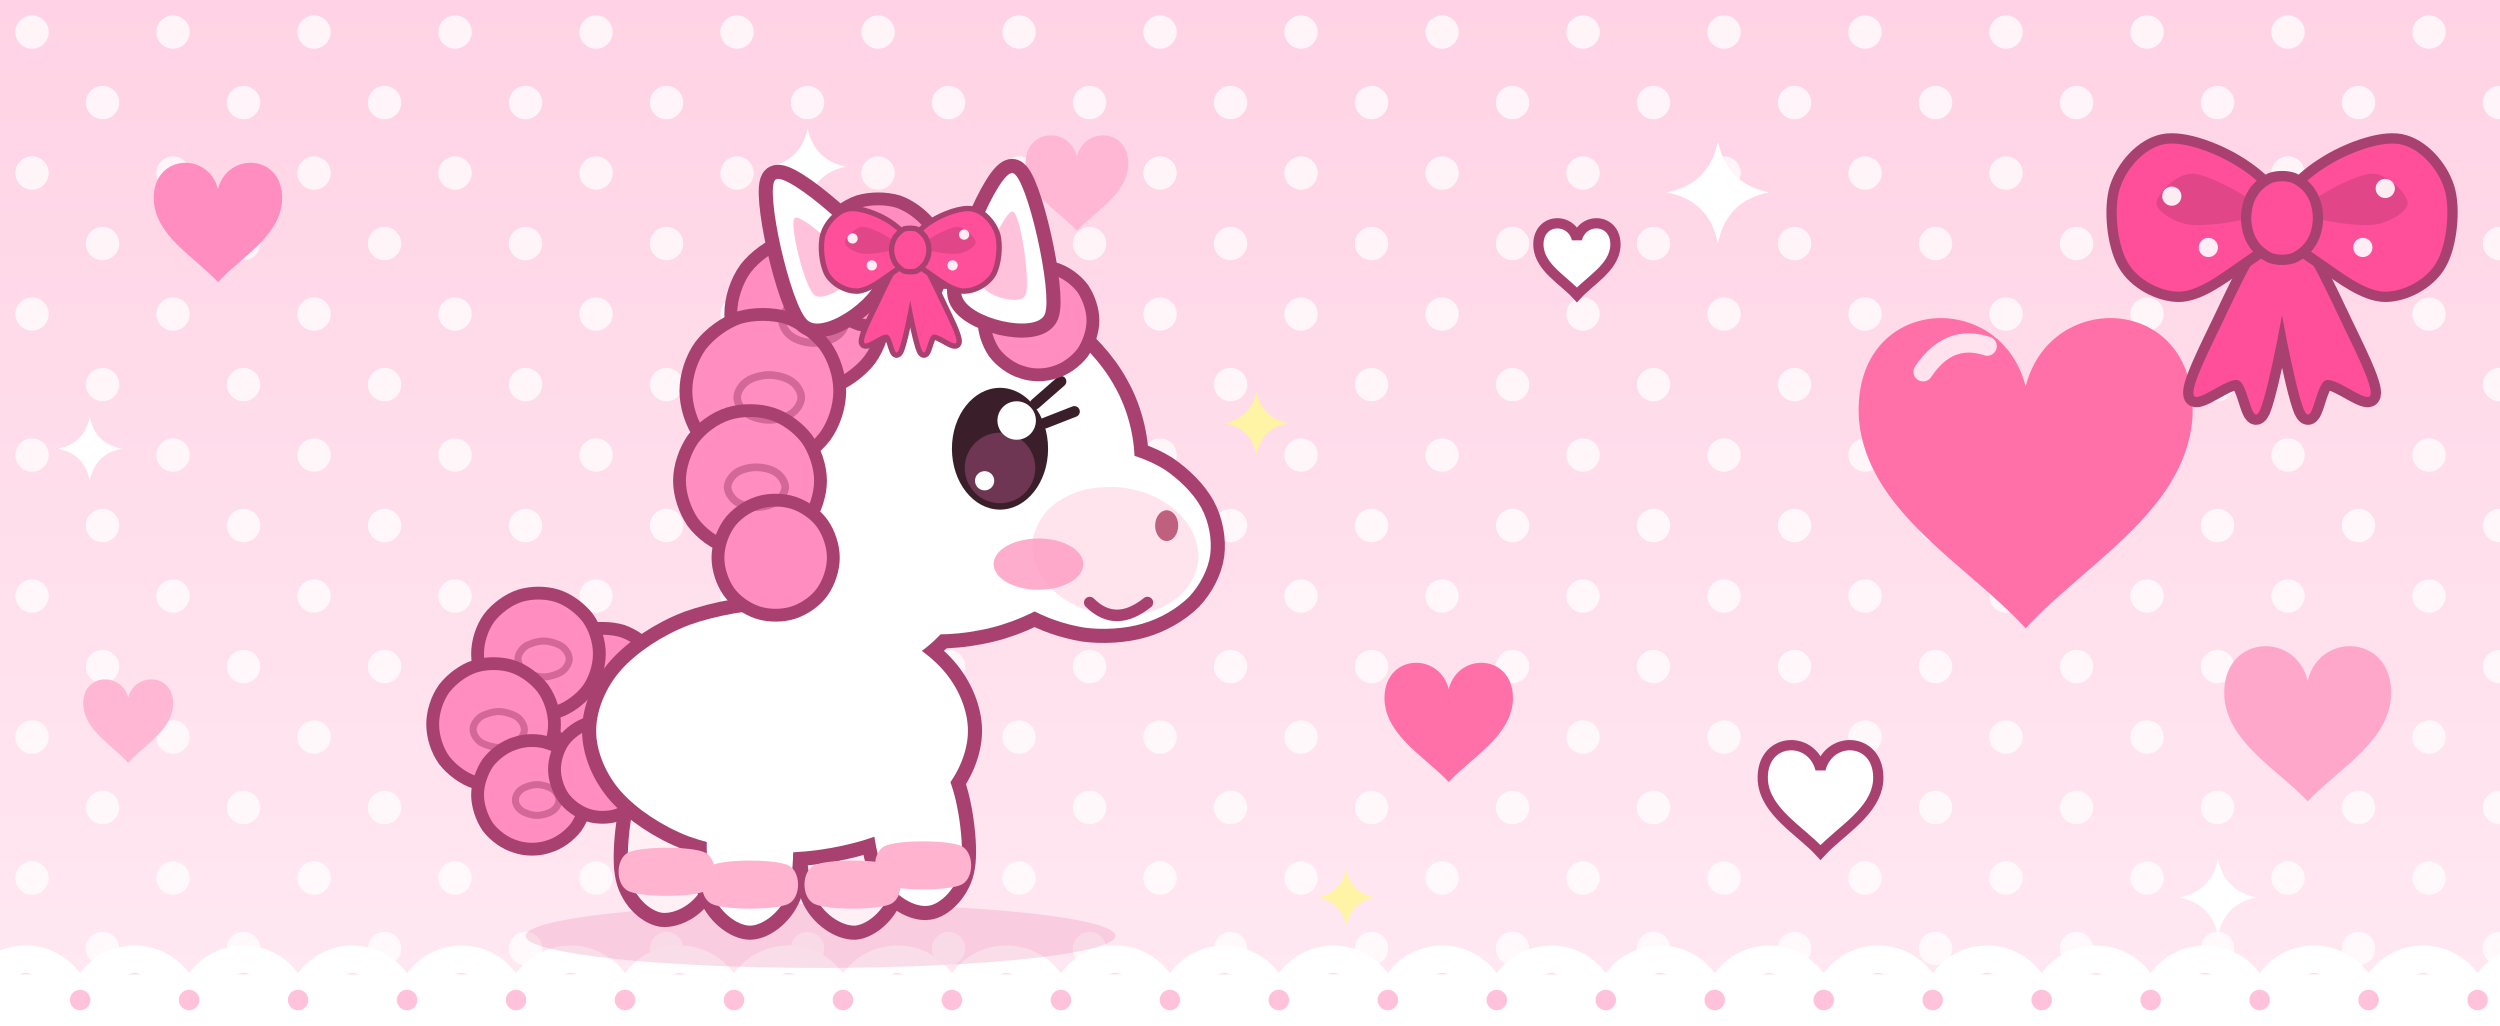
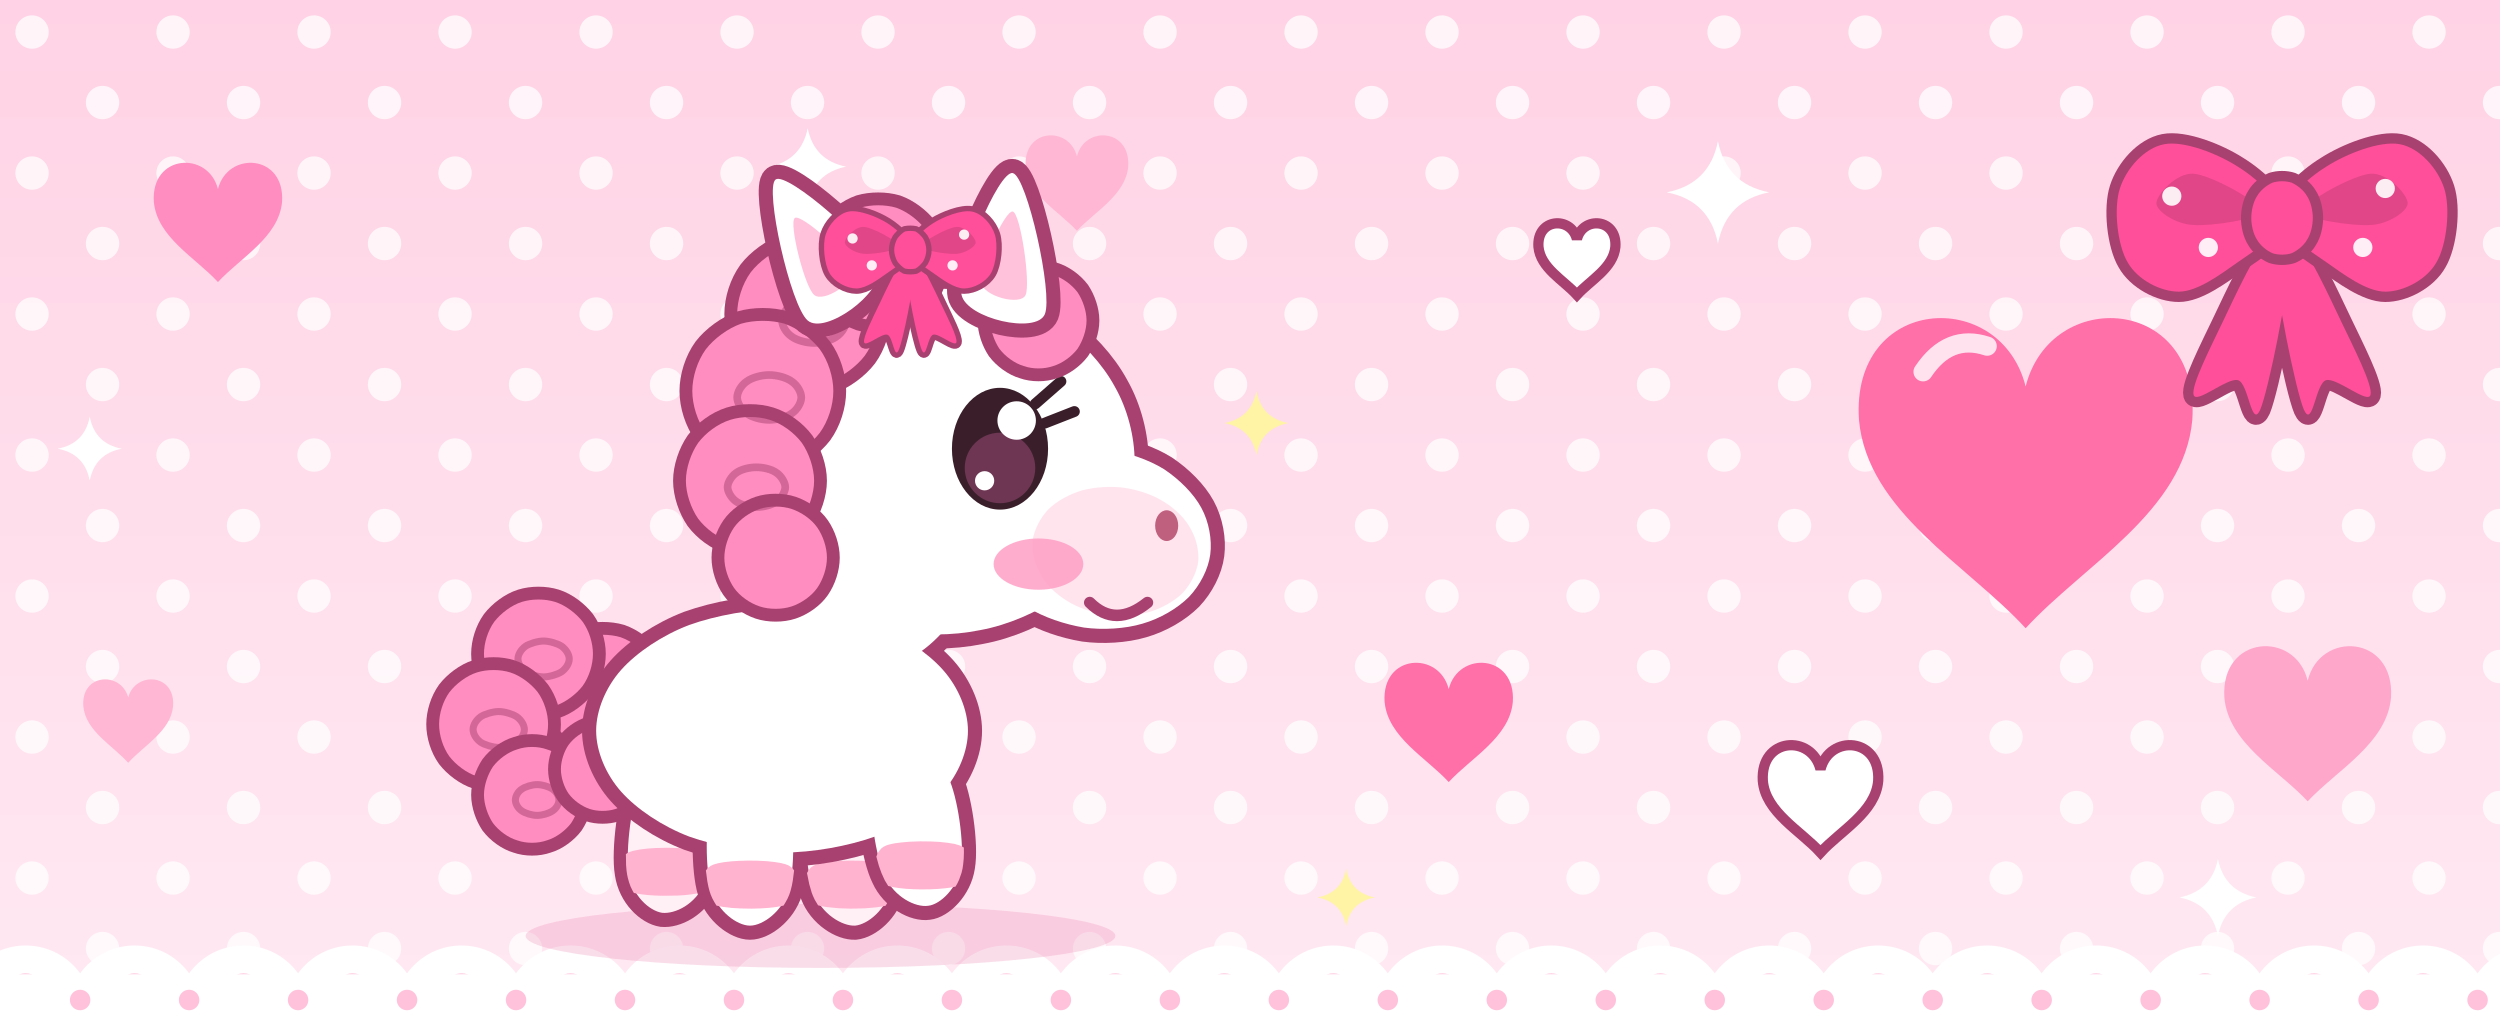
<svg xmlns="http://www.w3.org/2000/svg" viewBox="0 0 390 160" width="390" height="160">
  <defs>
    <pattern id="dots" width="22" height="22" patternUnits="userSpaceOnUse">
      <circle cx="5" cy="5" r="2.6" fill="#FFFFFF" opacity=".75" />
      <circle cx="16" cy="16" r="2.6" fill="#FFFFFF" opacity=".75" />
    </pattern>
    <linearGradient id="pk" x1="0" y1="0" x2="0" y2="1">
      <stop offset="0" stop-color="#FFD3E5" />
      <stop offset="1" stop-color="#FFE9F2" />
    </linearGradient>
  </defs>
  <rect width="390" height="160" fill="url(#pk)" />
  <rect width="390" height="160" fill="url(#dots)" />
  <circle cx="4" cy="158" r="10.5" fill="#FFFFFF" />
  <circle cx="21" cy="158" r="10.5" fill="#FFFFFF" />
  <circle cx="38" cy="158" r="10.5" fill="#FFFFFF" />
  <circle cx="55" cy="158" r="10.5" fill="#FFFFFF" />
  <circle cx="72" cy="158" r="10.5" fill="#FFFFFF" />
  <circle cx="89" cy="158" r="10.5" fill="#FFFFFF" />
  <circle cx="106" cy="158" r="10.5" fill="#FFFFFF" />
  <circle cx="123" cy="158" r="10.5" fill="#FFFFFF" />
  <circle cx="140" cy="158" r="10.5" fill="#FFFFFF" />
  <circle cx="157" cy="158" r="10.5" fill="#FFFFFF" />
  <circle cx="174" cy="158" r="10.5" fill="#FFFFFF" />
  <circle cx="191" cy="158" r="10.5" fill="#FFFFFF" />
  <circle cx="208" cy="158" r="10.5" fill="#FFFFFF" />
  <circle cx="225" cy="158" r="10.5" fill="#FFFFFF" />
  <circle cx="242" cy="158" r="10.5" fill="#FFFFFF" />
  <circle cx="259" cy="158" r="10.5" fill="#FFFFFF" />
  <circle cx="276" cy="158" r="10.5" fill="#FFFFFF" />
  <circle cx="293" cy="158" r="10.5" fill="#FFFFFF" />
  <circle cx="310" cy="158" r="10.5" fill="#FFFFFF" />
  <circle cx="327" cy="158" r="10.5" fill="#FFFFFF" />
  <circle cx="344" cy="158" r="10.5" fill="#FFFFFF" />
  <circle cx="361" cy="158" r="10.5" fill="#FFFFFF" />
  <circle cx="378" cy="158" r="10.5" fill="#FFFFFF" />
  <circle cx="395" cy="158" r="10.5" fill="#FFFFFF" />
  <circle cx="4" cy="154" r="2.2" fill="#FFD3E5" />
  <circle cx="21" cy="154" r="2.2" fill="#FFD3E5" />
  <circle cx="38" cy="154" r="2.2" fill="#FFD3E5" />
  <circle cx="55" cy="154" r="2.2" fill="#FFD3E5" />
  <circle cx="72" cy="154" r="2.2" fill="#FFD3E5" />
  <circle cx="89" cy="154" r="2.2" fill="#FFD3E5" />
  <circle cx="106" cy="154" r="2.2" fill="#FFD3E5" />
  <circle cx="123" cy="154" r="2.2" fill="#FFD3E5" />
  <circle cx="140" cy="154" r="2.2" fill="#FFD3E5" />
  <circle cx="157" cy="154" r="2.2" fill="#FFD3E5" />
  <circle cx="174" cy="154" r="2.2" fill="#FFD3E5" />
  <circle cx="191" cy="154" r="2.2" fill="#FFD3E5" />
  <circle cx="208" cy="154" r="2.2" fill="#FFD3E5" />
  <circle cx="225" cy="154" r="2.2" fill="#FFD3E5" />
  <circle cx="242" cy="154" r="2.2" fill="#FFD3E5" />
  <circle cx="259" cy="154" r="2.2" fill="#FFD3E5" />
  <circle cx="276" cy="154" r="2.2" fill="#FFD3E5" />
  <circle cx="293" cy="154" r="2.2" fill="#FFD3E5" />
  <circle cx="310" cy="154" r="2.2" fill="#FFD3E5" />
  <circle cx="327" cy="154" r="2.2" fill="#FFD3E5" />
  <circle cx="344" cy="154" r="2.2" fill="#FFD3E5" />
  <circle cx="361" cy="154" r="2.2" fill="#FFD3E5" />
  <circle cx="378" cy="154" r="2.2" fill="#FFD3E5" />
  <circle cx="395" cy="154" r="2.2" fill="#FFD3E5" />
  <rect x="0" y="152" width="390" height="8" fill="#FFFFFF" />
  <circle cx="12.5" cy="156" r="1.6" fill="#FFC2DA" />
  <circle cx="29.5" cy="156" r="1.6" fill="#FFC2DA" />
  <circle cx="46.5" cy="156" r="1.6" fill="#FFC2DA" />
  <circle cx="63.5" cy="156" r="1.6" fill="#FFC2DA" />
  <circle cx="80.5" cy="156" r="1.6" fill="#FFC2DA" />
  <circle cx="97.5" cy="156" r="1.6" fill="#FFC2DA" />
  <circle cx="114.5" cy="156" r="1.6" fill="#FFC2DA" />
  <circle cx="131.5" cy="156" r="1.6" fill="#FFC2DA" />
  <circle cx="148.5" cy="156" r="1.6" fill="#FFC2DA" />
  <circle cx="165.5" cy="156" r="1.6" fill="#FFC2DA" />
  <circle cx="182.5" cy="156" r="1.6" fill="#FFC2DA" />
  <circle cx="199.5" cy="156" r="1.6" fill="#FFC2DA" />
  <circle cx="216.5" cy="156" r="1.6" fill="#FFC2DA" />
  <circle cx="233.5" cy="156" r="1.6" fill="#FFC2DA" />
  <circle cx="250.5" cy="156" r="1.6" fill="#FFC2DA" />
  <circle cx="267.5" cy="156" r="1.6" fill="#FFC2DA" />
  <circle cx="284.5" cy="156" r="1.6" fill="#FFC2DA" />
  <circle cx="301.5" cy="156" r="1.6" fill="#FFC2DA" />
  <circle cx="318.5" cy="156" r="1.6" fill="#FFC2DA" />
  <circle cx="335.5" cy="156" r="1.6" fill="#FFC2DA" />
  <circle cx="352.5" cy="156" r="1.6" fill="#FFC2DA" />
  <circle cx="369.5" cy="156" r="1.6" fill="#FFC2DA" />
  <circle cx="386.5" cy="156" r="1.6" fill="#FFC2DA" />
  <path d="M316 60.3 C312.1 44.7 288.7 46 290 65.5 C291.3 79.8 306.9 88.1 316 98 C325.1 88.1 340.7 79.8 342 65.5 C343.3 46 319.9 44.7 316 60.3 Z" fill="#FF6FA8" />
  <path d="M360 106.2 C358.1 98.3 346.4 99 347 108.8 C347.6 115.9 355.4 120.1 360 125 C364.6 120.1 372.4 115.9 373 108.8 C373.6 99 361.9 98.3 360 106.2 Z" fill="#FFA6CB" />
  <path d="M284 120 C282.6 114.5 274.6 115 275 121.8 C275.4 126.7 280.9 129.6 284 133 C287.1 129.6 292.6 126.7 293 121.8 C293.4 115 285.4 114.5 284 120 Z" fill="#FFFFFF" stroke="#A8416F" stroke-width="1.6" />
  <path d="M34 29.5 C32.5 23.5 23.5 24 24 31.5 C24.5 37 30.5 40.2 34 44 C37.5 40.2 43.5 37 44 31.5 C44.5 24 35.5 23.5 34 29.5 Z" fill="#FF8DC0" />
  <path d="M168 24.4 C166.8 19.6 159.6 20 160 26 C160.4 30.4 165.2 33 168 36 C170.8 33 175.6 30.4 176 26 C176.4 20 169.2 19.6 168 24.4 Z" fill="#FFB7D3" />
  <path d="M226 107.5 C224.5 101.5 215.5 102 216 109.5 C216.5 115 222.5 118.2 226 122 C229.5 118.2 235.5 115 236 109.5 C236.5 102 227.5 101.5 226 107.5 Z" fill="#FF6FA8" />
  <path d="M246 37.3 C245.1 33.7 239.7 34 240 38.5 C240.3 41.8 243.9 43.7 246 46 C248.1 43.7 251.7 41.8 252 38.5 C252.3 34 246.9 33.7 246 37.3 Z" fill="#FFFFFF" stroke="#A8416F" stroke-width="1.6" />
  <path d="M20 108.8 C18.9 104.7 12.6 105 13 110.2 C13.4 114.1 17.6 116.3 20 119 C22.4 116.3 26.6 114.1 27 110.2 C27.4 105 21.1 104.7 20 108.8 Z" fill="#FFB7D3" />
  <path d="M316 60.3 C312.1 44.7 288.7 46 290 65.5 C291.3 79.8 306.9 88.1 316 98 C325.1 88.1 340.7 79.8 342 65.5 C343.3 46 319.9 44.7 316 60.3 Z" fill="none" stroke="#FFFFFF" stroke-width="2" opacity=".0" />
  <path d="M300 58 q4 -6 10 -4" fill="none" stroke="#FFFFFF" stroke-width="3" stroke-linecap="round" opacity=".8" />
  <path d="M353.7 37.5 C352 39 348.7 46.1 346.8 50.1 C344.9 54.1 341.8 60.1 342.2 61.6 C342.6 63.1 347.4 58.9 349.1 59.3 C350.8 59.7 351.2 67 352.6 63.9 C353.9 60.8 357 45.3 357.1 40.9 C357.3 36.5 355.4 35.9 353.7 37.5 Z" fill="#A8416F" stroke="#A8416F" stroke-width="3.22" stroke-linejoin="round" />
  <path d="M358.3 37.5 C360 39 363.3 46.1 365.2 50.1 C367.1 54.1 370.2 60.1 369.8 61.6 C369.4 63.1 364.6 58.9 362.9 59.3 C361.2 59.7 360.8 67 359.4 63.9 C358.1 60.8 355 45.3 354.9 40.9 C354.7 36.5 356.6 35.9 358.3 37.5 Z" fill="#A8416F" stroke="#A8416F" stroke-width="3.22" stroke-linejoin="round" />
  <path d="M353.7 37.5 C352 39 348.7 46.1 346.8 50.1 C344.9 54.1 341.8 60.1 342.2 61.6 C342.6 63.1 347.4 58.9 349.1 59.3 C350.8 59.7 351.2 67 352.6 63.9 C353.9 60.8 357 45.3 357.1 40.9 C357.3 36.5 355.4 35.9 353.7 37.5 Z" fill="#FF4F9A" />
  <path d="M358.3 37.5 C360 39 363.3 46.1 365.2 50.1 C367.1 54.1 370.2 60.1 369.8 61.6 C369.4 63.1 364.6 58.9 362.9 59.3 C361.2 59.7 360.8 67 359.4 63.9 C358.1 60.8 355 45.3 354.9 40.9 C354.7 36.5 356.6 35.9 358.3 37.5 Z" fill="#FF4F9A" />
  <path d="M356 34 C356 31.5 352.2 27.9 349.1 26 C346 24 340.7 21.9 337.6 22.5 C334.5 23.1 331.7 26.3 330.7 29.4 C329.7 32.5 330.3 38.2 331.9 40.9 C333.4 43.6 337 45.5 339.9 45.5 C342.8 45.5 346.4 42.8 349.1 40.9 C351.8 39 356 36.5 356 34 Z" fill="#A8416F" stroke="#A8416F" stroke-width="3.22" stroke-linejoin="round" />
  <path d="M356 34 C356 31.5 359.8 27.9 362.9 26 C366 24 371.3 21.9 374.4 22.5 C377.5 23.1 380.3 26.3 381.3 29.4 C382.3 32.5 381.7 38.2 380.1 40.9 C378.6 43.6 375 45.5 372.1 45.5 C369.2 45.5 365.6 42.8 362.9 40.9 C360.2 39 356 36.5 356 34 Z" fill="#A8416F" stroke="#A8416F" stroke-width="3.22" stroke-linejoin="round" />
  <path d="M356 34 C356 31.5 352.2 27.9 349.1 26 C346 24 340.7 21.9 337.6 22.5 C334.5 23.1 331.7 26.3 330.7 29.4 C329.7 32.5 330.3 38.2 331.9 40.9 C333.4 43.6 337 45.5 339.9 45.5 C342.8 45.5 346.4 42.8 349.1 40.9 C351.8 39 356 36.5 356 34 Z" fill="#FF4F9A" />
  <path d="M356 34 C356 31.5 359.8 27.9 362.9 26 C366 24 371.3 21.9 374.4 22.5 C377.5 23.1 380.3 26.3 381.3 29.4 C382.3 32.5 381.7 38.2 380.1 40.9 C378.6 43.6 375 45.5 372.1 45.5 C369.2 45.5 365.6 42.8 362.9 40.9 C360.2 39 356 36.5 356 34 Z" fill="#FF4F9A" />
  <path d="M352.6 32.9 C352.6 31.5 344.9 27.3 342.2 27.1 C339.5 26.9 336.4 30.4 336.4 31.7 C336.4 33 339.5 35 342.2 35.1 C344.9 35.3 352.6 34.2 352.6 32.9 Z" fill="#000" opacity=".12" />
  <path d="M359.4 32.9 C359.4 31.5 367.1 27.3 369.8 27.1 C372.5 26.9 375.6 30.4 375.6 31.7 C375.6 33 372.5 35 369.8 35.1 C367.1 35.3 359.4 34.2 359.4 32.9 Z" fill="#000" opacity=".12" />
  <circle cx="338.8" cy="30.6" r="1.5" fill="#fff" opacity=".9" />
  <circle cx="344.5" cy="38.6" r="1.5" fill="#fff" opacity=".9" />
  <circle cx="372.1" cy="29.4" r="1.5" fill="#fff" opacity=".9" />
  <circle cx="368.6" cy="38.6" r="1.5" fill="#fff" opacity=".9" />
  <path d="M360.8 34 C360.8 35.1 360.5 36.5 359.9 37.4 C359.4 38.3 358.4 39.1 357.5 39.5 C356.6 39.8 355.4 39.8 354.5 39.5 C353.6 39.1 352.6 38.3 352.1 37.4 C351.5 36.5 351.2 35.1 351.2 34 C351.2 32.9 351.5 31.5 352.1 30.6 C352.6 29.7 353.6 28.9 354.5 28.5 C355.4 28.2 356.6 28.2 357.5 28.5 C358.4 28.9 359.4 29.7 359.9 30.6 C360.5 31.5 360.8 32.9 360.8 34 Z" fill="#A8416F" stroke="#A8416F" stroke-width="3.22" stroke-linejoin="round" />
  <path d="M360.8 34 C360.8 35.1 360.5 36.5 359.9 37.4 C359.4 38.3 358.4 39.1 357.5 39.5 C356.6 39.8 355.4 39.8 354.5 39.5 C353.6 39.1 352.6 38.3 352.1 37.4 C351.5 36.5 351.2 35.1 351.2 34 C351.2 32.9 351.5 31.5 352.1 30.6 C352.6 29.7 353.6 28.9 354.5 28.5 C355.4 28.2 356.6 28.2 357.5 28.5 C358.4 28.9 359.4 29.7 359.9 30.6 C360.5 31.5 360.8 32.9 360.8 34 Z" fill="#FF4F9A" />
  <path d="M268 22 Q269.3 28.7 276 30 Q269.3 31.3 268 38 Q266.7 31.3 260 30 Q266.7 28.7 268 22 Z" fill="#FFFFFF" />
  <path d="M196 61 Q196.8 65.2 201 66 Q196.8 66.8 196 71 Q195.2 66.8 191 66 Q195.2 65.2 196 61 Z" fill="#FFF3A6" />
  <path d="M126 20 Q127 25 132 26 Q127 27 126 32 Q125 27 120 26 Q125 25 126 20 Z" fill="#FFFFFF" />
  <path d="M346 134 Q347 139 352 140 Q347 141 346 146 Q345 141 340 140 Q345 139 346 134 Z" fill="#FFFFFF" />
  <path d="M210 135.5 Q210.7 139.3 214.5 140 Q210.7 140.7 210 144.5 Q209.3 140.7 205.5 140 Q209.3 139.3 210 135.5 Z" fill="#FFF3A6" />
  <path d="M14 65 Q14.8 69.2 19 70 Q14.8 70.8 14 75 Q13.2 70.8 9 70 Q13.2 69.2 14 65 Z" fill="#FFFFFF" />
  <ellipse cx="128" cy="146" rx="46" ry="5" fill="#E77BAA" opacity=".25" />
  <g transform="translate(66 24) scale(1.0)">
    <path d="M37 84 C37 85.8 36.3 87.9 35.3 89.3 C34.2 90.7 32.5 92 30.8 92.6 C29.1 93.1 26.9 93.1 25.2 92.6 C23.5 92 21.8 90.7 20.7 89.3 C19.7 87.9 19 85.8 19 84 C19 82.2 19.7 80.1 20.7 78.7 C21.8 77.3 23.5 76 25.2 75.4 C26.9 74.9 29.1 74.9 30.8 75.4 C32.5 76 34.2 77.3 35.3 78.7 C36.3 80.1 37 82.2 37 84 Z" fill="#A8416F" stroke="#A8416F" stroke-width="4.0" stroke-linejoin="round" />
    <path d="M37 84 C37 85.8 36.3 87.9 35.3 89.3 C34.2 90.7 32.5 92 30.8 92.6 C29.1 93.1 26.9 93.1 25.2 92.6 C23.5 92 21.8 90.7 20.7 89.3 C19.7 87.9 19 85.8 19 84 C19 82.2 19.7 80.1 20.7 78.7 C21.8 77.3 23.5 76 25.2 75.4 C26.9 74.9 29.1 74.9 30.8 75.4 C32.5 76 34.2 77.3 35.3 78.7 C36.3 80.1 37 82.2 37 84 Z" fill="#FF8DC0" />
    <path d="M26.5 78 C26.5 79.7 25.9 81.6 24.9 83 C23.9 84.3 22.2 85.6 20.6 86.1 C19 86.6 17 86.6 15.4 86.1 C13.8 85.6 12.1 84.3 11.1 83 C10.1 81.6 9.5 79.7 9.5 78 C9.5 76.3 10.1 74.4 11.1 73 C12.1 71.7 13.8 70.4 15.4 69.9 C17 69.4 19 69.4 20.6 69.9 C22.2 70.4 23.9 71.7 24.9 73 C25.9 74.4 26.5 76.3 26.5 78 Z" fill="#A8416F" stroke="#A8416F" stroke-width="4.0" stroke-linejoin="round" />
    <path d="M26.5 78 C26.5 79.7 25.9 81.6 24.9 83 C23.9 84.3 22.2 85.6 20.6 86.1 C19 86.6 17 86.6 15.4 86.1 C13.8 85.6 12.1 84.3 11.1 83 C10.1 81.6 9.5 79.7 9.5 78 C9.5 76.3 10.1 74.4 11.1 73 C12.1 71.7 13.8 70.4 15.4 69.9 C17 69.4 19 69.4 20.6 69.9 C22.2 70.4 23.9 71.7 24.9 73 C25.9 74.4 26.5 76.3 26.5 78 Z" fill="#FF8DC0" />
    <path d="M19.5 89 C19.5 90.7 18.9 92.6 17.9 94 C16.9 95.3 15.2 96.6 13.6 97.1 C12 97.6 10 97.6 8.4 97.1 C6.8 96.6 5.1 95.3 4.1 94 C3.1 92.6 2.5 90.7 2.5 89 C2.5 87.3 3.1 85.4 4.1 84 C5.1 82.7 6.8 81.4 8.4 80.9 C10 80.4 12 80.4 13.6 80.9 C15.2 81.4 16.9 82.7 17.9 84 C18.9 85.4 19.5 87.3 19.5 89 Z" fill="#A8416F" stroke="#A8416F" stroke-width="4.0" stroke-linejoin="round" />
    <path d="M19.5 89 C19.5 90.7 18.9 92.6 17.9 94 C16.9 95.3 15.2 96.6 13.6 97.1 C12 97.6 10 97.6 8.4 97.1 C6.8 96.6 5.1 95.3 4.1 94 C3.1 92.6 2.5 90.7 2.5 89 C2.5 87.3 3.1 85.4 4.1 84 C5.1 82.7 6.8 81.4 8.4 80.9 C10 80.4 12 80.4 13.6 80.9 C15.2 81.4 16.9 82.7 17.9 84 C18.9 85.4 19.5 87.3 19.5 89 Z" fill="#FF8DC0" />
    <path d="M24.5 100 C24.5 101.5 23.9 103.2 23.1 104.4 C22.2 105.6 20.7 106.7 19.3 107.1 C17.9 107.6 16.1 107.6 14.7 107.1 C13.3 106.7 11.8 105.6 10.9 104.4 C10.1 103.2 9.5 101.5 9.5 100 C9.5 98.5 10.1 96.8 10.9 95.6 C11.8 94.4 13.3 93.3 14.7 92.9 C16.1 92.4 17.9 92.4 19.3 92.9 C20.7 93.3 22.2 94.4 23.1 95.6 C23.9 96.8 24.5 98.5 24.5 100 Z" fill="#A8416F" stroke="#A8416F" stroke-width="4.0" stroke-linejoin="round" />
    <path d="M24.5 100 C24.5 101.5 23.9 103.2 23.1 104.4 C22.2 105.6 20.7 106.7 19.3 107.1 C17.9 107.6 16.1 107.6 14.7 107.1 C13.3 106.7 11.8 105.6 10.9 104.4 C10.1 103.2 9.5 101.5 9.5 100 C9.5 98.5 10.1 96.8 10.9 95.6 C11.8 94.4 13.3 93.3 14.7 92.9 C16.1 92.4 17.9 92.4 19.3 92.9 C20.7 93.3 22.2 94.4 23.1 95.6 C23.9 96.8 24.5 98.5 24.5 100 Z" fill="#FF8DC0" />
    <path d="M34.5 96 C34.5 97.3 34 98.8 33.3 99.8 C32.5 100.9 31.2 101.8 30 102.2 C28.8 102.6 27.2 102.6 26 102.2 C24.8 101.8 23.5 100.9 22.7 99.8 C22 98.8 21.5 97.3 21.5 96 C21.5 94.7 22 93.2 22.7 92.2 C23.5 91.1 24.8 90.2 26 89.8 C27.2 89.4 28.8 89.4 30 89.8 C31.2 90.2 32.5 91.1 33.3 92.2 C34 93.2 34.5 94.7 34.5 96 Z" fill="#A8416F" stroke="#A8416F" stroke-width="4.0" stroke-linejoin="round" />
    <path d="M34.5 96 C34.5 97.3 34 98.8 33.3 99.8 C32.5 100.9 31.2 101.8 30 102.2 C28.8 102.6 27.2 102.6 26 102.2 C24.8 101.8 23.5 100.9 22.7 99.8 C22 98.8 21.5 97.3 21.5 96 C21.5 94.7 22 93.2 22.7 92.2 C23.5 91.1 24.8 90.2 26 89.8 C27.2 89.4 28.8 89.4 30 89.8 C31.2 90.2 32.5 91.1 33.3 92.2 C34 93.2 34.5 94.7 34.5 96 Z" fill="#FF8DC0" />
    <path d="M22.8 78.8 C22.8 79.5 22.3 80.3 21.6 80.8 C21 81.2 19.7 81.6 18.8 81.6 C17.9 81.6 16.6 81.2 16 80.8 C15.3 80.3 14.8 79.5 14.8 78.8 C14.8 78.1 15.3 77.3 16 76.8 C16.6 76.4 17.9 76 18.8 76 C19.7 76 21 76.4 21.6 76.8 C22.3 77.3 22.8 78.1 22.8 78.8 Z" fill="none" stroke="#A8416F" stroke-width="1.1" opacity=".5" />
    <path d="M15.8 89.8 C15.8 90.5 15.3 91.3 14.6 91.8 C14 92.2 12.7 92.6 11.8 92.6 C10.9 92.6 9.6 92.2 9 91.8 C8.3 91.3 7.8 90.5 7.8 89.8 C7.8 89.1 8.3 88.3 9 87.8 C9.6 87.4 10.9 87 11.8 87 C12.7 87 14 87.4 14.6 87.8 C15.3 88.3 15.8 89.1 15.8 89.8 Z" fill="none" stroke="#A8416F" stroke-width="1.1" opacity=".5" />
    <path d="M21.2 100.8 C21.2 101.4 20.8 102.1 20.2 102.5 C19.6 102.9 18.6 103.2 17.8 103.2 C17 103.2 16 102.9 15.4 102.5 C14.8 102.1 14.4 101.4 14.4 100.8 C14.4 100.2 14.8 99.5 15.4 99.1 C16 98.7 17 98.4 17.8 98.4 C18.6 98.4 19.6 98.7 20.2 99.1 C20.8 99.5 21.2 100.2 21.2 100.8 Z" fill="none" stroke="#A8416F" stroke-width="1.1" opacity=".5" />
    <path d="M34.1 97.2 C32.6 100.5 31.5 108.7 32.1 112.2 C32.6 115.7 35.3 118.1 37.3 118.4 C39.3 118.6 42.5 117.1 43.9 113.8 C45.4 110.5 46.5 102.3 45.9 98.8 C45.4 95.3 42.7 92.9 40.7 92.6 C38.7 92.4 35.5 93.9 34.1 97.2 Z" fill="#A8416F" stroke="#A8416F" stroke-width="4.4" stroke-linejoin="round" />
    <path d="M60 101.4 C59.2 104.7 59.8 112.3 61 115.4 C62.2 118.6 65.4 120.5 67.4 120.4 C69.4 120.2 72.2 117.9 73 114.6 C73.8 111.3 73.2 103.7 72 100.6 C70.8 97.4 67.6 95.5 65.6 95.6 C63.6 95.8 60.8 98.1 60 101.4 Z" fill="#A8416F" stroke="#A8416F" stroke-width="4.4" stroke-linejoin="round" />
    <path d="M34.1 97.2 C32.6 100.5 31.5 108.7 32.1 112.2 C32.6 115.7 35.3 118.1 37.3 118.4 C39.3 118.6 42.5 117.1 43.9 113.8 C45.4 110.5 46.5 102.3 45.9 98.8 C45.4 95.3 42.7 92.9 40.7 92.6 C38.7 92.4 35.5 93.9 34.1 97.2 Z" fill="#FFF0F6" />
    <path d="M60 101.4 C59.2 104.7 59.8 112.3 61 115.4 C62.2 118.6 65.4 120.5 67.4 120.4 C69.4 120.2 72.2 117.9 73 114.6 C73.8 111.3 73.2 103.7 72 100.6 C70.8 97.4 67.6 95.5 65.6 95.6 C63.6 95.8 60.8 98.1 60 101.4 Z" fill="#FFF0F6" />
+     <path d="M45.22 110.45 L45.01 110 L44.73 109.59 L44.4 109.26 L44 109 L43.54 108.82 L42.79 108.63 L42.06 108.5 L41.03 108.38 L39.68 108.29 L38 108.25 L36.32 108.29 L34.97 108.38 L33.75 108.53 L32.74 108.74 L32.1 108.95 L31.64 109.23 L31.67 110.99 L31.74 111.81 L31.84 112.48 L31.94 112.95 L32.13 113.63 L32.36 114.28 L32.65 114.88 L32.88 115.3 L33.75 115.47 L34.97 115.62 L36.09 115.7 L37.28 115.74 L39.68 115.71 L40.82 115.64 L41.87 115.52 L42.79 115.37 L43.5 115.19 L43.97 114.36 L44.47 113.2 L44.96 111.65 L45.25 110.52 Z" fill="#FFB3CF" />
+     <path d="M73.63 111.47 L73.4 111.26 L73.14 111.08 L72.67 110.86 L71.95 110.66 L70.87 110.48 L69.59 110.34 L68.2 110.27 L66.52 110.25 L65.09 110.3 L63.97 110.38 L62.94 110.5 L62.05 110.66 L61.33 110.86 L60.86 111.08 L60.48 111.36 L60.17 111.72 L59.89 112.19 L60.24 113.92 L60.62 115.23 L60.81 115.73 L61.1 116.36 L61.62 117.23 L62.21 117.37 L62.94 117.5 L64.86 117.69 L66.76 117.75 L68.91 117.7 L70.66 117.55 L71.44 117.44 L72.16 117.29 L72.57 116.59 L72.86 115.98 L73.1 115.34 L73.29 114.67 L73.42 114.05 L73.54 113.19 L73.63 112.03 Z" fill="#FFB3CF" />
    <path d="M85 90 C85 93.2 83.5 96.8 81.1 99.5 C78.7 102.2 74.7 104.9 70.5 106.5 C66.3 108 60.8 109 56 109 C51.2 109 45.7 108 41.5 106.5 C37.3 104.9 33.3 102.2 30.9 99.5 C28.5 96.8 27 93.2 27 90 C27 86.8 28.5 83.2 30.9 80.5 C33.3 77.8 37.3 75.1 41.5 73.5 C45.7 72 51.2 71 56 71 C60.8 71 66.3 72 70.5 73.5 C74.7 75.1 78.7 77.8 81.1 80.5 C83.5 83.2 85 86.8 85 90 Z" fill="#A8416F" stroke="#A8416F" stroke-width="4.4" stroke-linejoin="round" />
    <path d="M76 78.7 C80.1 76.4 84.1 71.9 84.8 67.2 C85.6 62.5 84.1 52.7 80.5 50.3 C76.9 47.9 67.3 50.3 63.2 52.8 C59.1 55.3 56.5 60.6 56 65.3 C55.5 70 56.7 78.8 60 81 C63.3 83.2 71.9 81 76 78.7 Z" fill="#A8416F" stroke="#A8416F" stroke-width="4.4" stroke-linejoin="round" />
    <path d="M111 48 C111 51.9 109.9 56.2 107.9 59.7 C106 63.2 102.8 66.7 99.3 69.1 C95.8 71.5 91.3 73.5 86.9 74.3 C82.5 75.2 77.5 75.2 73.1 74.3 C68.7 73.5 64.2 71.5 60.7 69.1 C57.2 66.7 54 63.2 52.1 59.7 C50.1 56.2 49 51.9 49 48 C49 44.1 50.1 39.8 52.1 36.3 C54 32.8 57.2 29.3 60.7 26.9 C64.2 24.5 68.7 22.5 73.1 21.7 C77.5 20.8 82.5 20.8 86.9 21.7 C91.3 22.5 95.8 24.5 99.3 26.9 C102.8 29.3 106 32.8 107.9 36.3 C109.9 39.8 111 44.1 111 48 Z" fill="#A8416F" stroke="#A8416F" stroke-width="4.4" stroke-linejoin="round" />
    <path d="M122.8 62.5 C122.5 64.8 121.2 67.3 119.5 69.1 C117.7 70.9 115 72.5 112.2 73.3 C109.5 74.1 106 74.3 103.1 73.9 C100.1 73.4 96.8 72.3 94.4 70.8 C92 69.2 89.8 67 88.6 64.8 C87.4 62.6 86.9 59.8 87.2 57.5 C87.5 55.2 88.8 52.7 90.5 50.9 C92.3 49.1 95 47.5 97.8 46.7 C100.5 45.9 104 45.7 106.9 46.1 C109.9 46.6 113.2 47.7 115.6 49.2 C118 50.8 120.2 53 121.4 55.2 C122.6 57.4 123.1 60.2 122.8 62.5 Z" fill="#A8416F" stroke="#A8416F" stroke-width="4.4" stroke-linejoin="round" />
    <path d="M45 101 C44 104.2 44 111.8 45 115 C46 118.2 49 120.4 51 120.4 C53 120.4 56 118.2 57 115 C58 111.8 58 104.2 57 101 C56 97.8 53 95.6 51 95.6 C49 95.6 46 97.8 45 101 Z" fill="#A8416F" stroke="#A8416F" stroke-width="4.4" stroke-linejoin="round" />
    <path d="M70.1 98.8 C69.5 102.2 70.6 109.8 72.1 112.8 C73.5 115.9 76.8 117.6 78.8 117.3 C80.7 117.1 83.4 114.5 83.9 111.2 C84.5 107.8 83.4 100.2 81.9 97.2 C80.5 94.1 77.2 92.4 75.2 92.7 C73.3 92.9 70.6 95.5 70.1 98.8 Z" fill="#A8416F" stroke="#A8416F" stroke-width="4.4" stroke-linejoin="round" />
    <path d="M85 90 C85 93.2 83.5 96.8 81.1 99.5 C78.7 102.2 74.7 104.9 70.5 106.5 C66.3 108 60.8 109 56 109 C51.2 109 45.7 108 41.5 106.5 C37.3 104.9 33.3 102.2 30.9 99.5 C28.5 96.8 27 93.2 27 90 C27 86.8 28.5 83.2 30.9 80.5 C33.3 77.8 37.3 75.1 41.5 73.5 C45.7 72 51.2 71 56 71 C60.8 71 66.3 72 70.5 73.5 C74.7 75.1 78.7 77.8 81.1 80.5 C83.5 83.2 85 86.8 85 90 Z" fill="#FFFFFF" />
    <path d="M76 78.7 C80.1 76.4 84.1 71.9 84.8 67.2 C85.6 62.5 84.1 52.7 80.5 50.3 C76.9 47.9 67.3 50.3 63.2 52.8 C59.1 55.3 56.5 60.6 56 65.3 C55.5 70 56.7 78.8 60 81 C63.3 83.2 71.9 81 76 78.7 Z" fill="#FFFFFF" />
    <path d="M111 48 C111 51.9 109.9 56.2 107.9 59.7 C106 63.2 102.8 66.7 99.3 69.1 C95.8 71.5 91.3 73.5 86.9 74.3 C82.5 75.2 77.5 75.2 73.1 74.3 C68.7 73.5 64.2 71.5 60.7 69.1 C57.2 66.7 54 63.2 52.1 59.7 C50.1 56.2 49 51.9 49 48 C49 44.1 50.1 39.8 52.1 36.3 C54 32.8 57.2 29.3 60.7 26.9 C64.2 24.5 68.7 22.5 73.1 21.7 C77.5 20.8 82.5 20.8 86.9 21.7 C91.3 22.5 95.8 24.5 99.3 26.9 C102.8 29.3 106 32.8 107.9 36.3 C109.9 39.8 111 44.1 111 48 Z" fill="#FFFFFF" />
    <path d="M122.8 62.5 C122.5 64.8 121.2 67.3 119.5 69.1 C117.7 70.9 115 72.5 112.2 73.3 C109.5 74.1 106 74.3 103.1 73.9 C100.1 73.4 96.8 72.3 94.4 70.8 C92 69.2 89.8 67 88.6 64.8 C87.4 62.6 86.9 59.8 87.2 57.5 C87.5 55.2 88.8 52.7 90.5 50.9 C92.3 49.1 95 47.5 97.8 46.7 C100.5 45.9 104 45.7 106.9 46.1 C109.9 46.6 113.2 47.7 115.6 49.2 C118 50.8 120.2 53 121.4 55.2 C122.6 57.4 123.1 60.2 122.8 62.5 Z" fill="#FFFFFF" />
    <path d="M45 101 C44 104.2 44 111.8 45 115 C46 118.2 49 120.4 51 120.4 C53 120.4 56 118.2 57 115 C58 111.8 58 104.2 57 101 C56 97.8 53 95.6 51 95.6 C49 95.6 46 97.8 45 101 Z" fill="#FFFFFF" />
    <path d="M70.1 98.8 C69.5 102.2 70.6 109.8 72.1 112.8 C73.5 115.9 76.8 117.6 78.8 117.3 C80.7 117.1 83.4 114.5 83.9 111.2 C84.5 107.8 83.4 100.2 81.9 97.2 C80.5 94.1 77.2 92.4 75.2 92.7 C73.3 92.9 70.6 95.5 70.1 98.8 Z" fill="#FFFFFF" />
-     <path d="M32 109 C34 108 42 108 44 109 C46 110 46 114 44 115 C42 116 34 116 32 115 C30 114 30 110 32 109 Z" fill="#FFB3CF" />
-     <path d="M45 111 C47 110 55 110 57 111 C59 112 59 116 57 117 C55 118 47 118 45 117 C43 116 43 112 45 111 Z" fill="#FFB3CF" />
-     <path d="M61 111 C63 110 71 110 73 111 C75 112 75 116 73 117 C71 118 63 118 61 117 C59 116 59 112 61 111 Z" fill="#FFB3CF" />
-     <path d="M72 108 C74 107 82 107 84 108 C86 109 86 113 84 114 C82 115 74 115 72 114 C70 113 70 109 72 108 Z" fill="#FFB3CF" />
+     <path d="M57.83 111.72 L57.63 111.47 L57.4 111.26 L57 111 L56.54 110.82 L55.79 110.63 L54.87 110.48 L53.59 110.34 L52.2 110.27 L50.76 110.25 L49.32 110.29 L48.18 110.36 L46.94 110.5 L46.05 110.66 L45.33 110.86 L44.86 111.08 L44.48 111.36 L44.12 111.79 L44.34 113.46 L44.51 114.33 L44.67 114.95 L44.86 115.53 L45.13 116.16 L45.45 116.75 L45.77 117.27 L46.75 117.47 L48.18 117.64 L49.56 117.72 L51.24 117.75 L52.68 117.71 L54.03 117.62 L55.25 117.47 L56.23 117.27 L56.55 116.75 L56.87 116.16 L57.14 115.53 L57.33 114.95 L57.53 114.16 L57.69 113.28 L57.88 111.79 Z" fill="#FFB3CF" />
+     <path d="M84.27 108.16 L83.79 107.91 L82.95 107.66 L81.87 107.48 L80.59 107.34 L79.2 107.27 L77.52 107.25 L75.86 107.31 L74.54 107.43 L73.56 107.56 L72.89 107.7 L72.33 107.86 L71.86 108.08 L71.48 108.36 L71.17 108.72 L70.91 109.14 L70.71 109.63 L71.1 111.05 L71.52 112.22 L72.03 113.34 L72.56 114.21 L73.39 114.41 L74.34 114.55 L75.41 114.66 L76.56 114.72 L77.76 114.75 L79.2 114.73 L80.37 114.67 L81.46 114.57 L82.25 114.47 L83.06 114.31 L83.33 113.85 L83.62 113.24 L84 112.16 L84.16 111.48 L84.26 110.79 L84.34 109.94 L84.37 109 L84.36 108.23 Z" fill="#FFB3CF" />
    <path d="M120.9 63.8 C120.6 65.5 119.7 67.2 118.5 68.5 C117.2 69.8 115.2 70.9 113.2 71.5 C111.3 72 108.8 72.2 106.6 71.9 C104.5 71.6 102.1 70.8 100.4 69.7 C98.6 68.6 97 67 96.2 65.4 C95.3 63.8 94.9 61.8 95.1 60.2 C95.4 58.5 96.3 56.8 97.5 55.5 C98.8 54.2 100.8 53.1 102.8 52.5 C104.7 52 107.2 51.8 109.4 52.1 C111.5 52.4 113.9 53.2 115.6 54.3 C117.4 55.4 119 57 119.8 58.6 C120.7 60.2 121.1 62.2 120.9 63.8 Z" fill="#FFE4EE" />
    <ellipse cx="96" cy="64" rx="7" ry="4" fill="#FF9FC4" opacity=".85" />
    <ellipse cx="116" cy="58" rx="1.8" ry="2.4" fill="#C0607F" />
    <path d="M104 70 q4 4 9 0" fill="none" stroke="#A8416F" stroke-width="1.8" stroke-linecap="round" />
    <ellipse cx="90" cy="46" rx="7.5" ry="9.5" fill="#3A1F2B" />
    <ellipse cx="90" cy="49" rx="5.5" ry="5.5" fill="#7A3C5C" opacity=".8" />
    <circle cx="92.6" cy="41.6" r="3" fill="#fff" />
    <circle cx="87.6" cy="51" r="1.5" fill="#fff" />
    <path d="M95.5 39 l4 -3.5 M97 42 l4.6 -1.8" fill="none" stroke="#3A1F2B" stroke-width="1.7" stroke-linecap="round" />
    <path d="M71 25 C71 27.2 70.2 29.7 68.9 31.5 C67.6 33.2 65.4 34.8 63.4 35.5 C61.3 36.1 58.7 36.1 56.6 35.5 C54.6 34.8 52.4 33.2 51.1 31.5 C49.8 29.7 49 27.2 49 25 C49 22.8 49.8 20.3 51.1 18.5 C52.4 16.8 54.6 15.2 56.6 14.5 C58.7 13.9 61.3 13.9 63.4 14.5 C65.4 15.2 67.6 16.8 68.9 18.5 C70.2 20.3 71 22.8 71 25 Z" fill="#A8416F" stroke="#A8416F" stroke-width="4.0" stroke-linejoin="round" />
    <path d="M71 25 C71 27.2 70.2 29.7 68.9 31.5 C67.6 33.2 65.4 34.8 63.4 35.5 C61.3 36.1 58.7 36.1 56.6 35.5 C54.6 34.8 52.4 33.2 51.1 31.5 C49.8 29.7 49 27.2 49 25 C49 22.8 49.8 20.3 51.1 18.5 C52.4 16.8 54.6 15.2 56.6 14.5 C58.7 13.9 61.3 13.9 63.4 14.5 C65.4 15.2 67.6 16.8 68.9 18.5 C70.2 20.3 71 22.8 71 25 Z" fill="#FF8DC0" />
    <path d="M64 37 C64 39.2 63.2 41.7 61.9 43.5 C60.6 45.2 58.4 46.8 56.4 47.5 C54.3 48.1 51.7 48.1 49.6 47.5 C47.6 46.8 45.4 45.2 44.1 43.5 C42.8 41.7 42 39.2 42 37 C42 34.8 42.8 32.3 44.1 30.5 C45.4 28.8 47.6 27.2 49.6 26.5 C51.7 25.9 54.3 25.9 56.4 26.5 C58.4 27.2 60.6 28.8 61.9 30.5 C63.2 32.3 64 34.8 64 37 Z" fill="#A8416F" stroke="#A8416F" stroke-width="4.0" stroke-linejoin="round" />
    <path d="M64 37 C64 39.2 63.2 41.7 61.9 43.5 C60.6 45.2 58.4 46.8 56.4 47.5 C54.3 48.1 51.7 48.1 49.6 47.5 C47.6 46.8 45.4 45.2 44.1 43.5 C42.8 41.7 42 39.2 42 37 C42 34.8 42.8 32.3 44.1 30.5 C45.4 28.8 47.6 27.2 49.6 26.5 C51.7 25.9 54.3 25.9 56.4 26.5 C58.4 27.2 60.6 28.8 61.9 30.5 C63.2 32.3 64 34.8 64 37 Z" fill="#FF8DC0" />
    <path d="M61 51 C61 53 60.2 55.3 59.1 56.9 C57.9 58.5 56 59.9 54.1 60.5 C52.2 61.1 49.8 61.1 47.9 60.5 C46 59.9 44.1 58.5 42.9 56.9 C41.8 55.3 41 53 41 51 C41 49 41.8 46.7 42.9 45.1 C44.1 43.5 46 42.1 47.9 41.5 C49.8 40.9 52.2 40.9 54.1 41.5 C56 42.1 57.9 43.5 59.1 45.1 C60.2 46.7 61 49 61 51 Z" fill="#A8416F" stroke="#A8416F" stroke-width="4.0" stroke-linejoin="round" />
    <path d="M61 51 C61 53 60.2 55.3 59.1 56.9 C57.9 58.5 56 59.9 54.1 60.5 C52.2 61.1 49.8 61.1 47.9 60.5 C46 59.9 44.1 58.5 42.9 56.9 C41.8 55.3 41 53 41 51 C41 49 41.8 46.7 42.9 45.1 C44.1 43.5 46 42.1 47.9 41.5 C49.8 40.9 52.2 40.9 54.1 41.5 C56 42.1 57.9 43.5 59.1 45.1 C60.2 46.7 61 49 61 51 Z" fill="#FF8DC0" />
    <path d="M63 63 C63 64.6 62.4 66.4 61.5 67.7 C60.6 69 59 70.1 57.5 70.6 C56 71.1 54 71.1 52.5 70.6 C51 70.1 49.4 69 48.5 67.7 C47.6 66.4 47 64.6 47 63 C47 61.4 47.6 59.6 48.5 58.3 C49.4 57 51 55.9 52.5 55.4 C54 54.9 56 54.9 57.5 55.4 C59 55.9 60.6 57 61.5 58.3 C62.4 59.6 63 61.4 63 63 Z" fill="#A8416F" stroke="#A8416F" stroke-width="4.0" stroke-linejoin="round" />
    <path d="M63 63 C63 64.6 62.4 66.4 61.5 67.7 C60.6 69 59 70.1 57.5 70.6 C56 71.1 54 71.1 52.5 70.6 C51 70.1 49.4 69 48.5 67.7 C47.6 66.4 47 64.6 47 63 C47 61.4 47.6 59.6 48.5 58.3 C49.4 57 51 55.9 52.5 55.4 C54 54.9 56 54.9 57.5 55.4 C59 55.9 60.6 57 61.5 58.3 C62.4 59.6 63 61.4 63 63 Z" fill="#FF8DC0" />
    <path d="M80 17 C80 18.8 79.3 20.9 78.3 22.3 C77.2 23.7 75.5 25 73.8 25.6 C72.1 26.1 69.9 26.1 68.2 25.6 C66.5 25 64.8 23.7 63.7 22.3 C62.7 20.9 62 18.8 62 17 C62 15.2 62.7 13.1 63.7 11.7 C64.8 10.3 66.5 9 68.2 8.4 C69.9 7.9 72.1 7.9 73.8 8.4 C75.5 9 77.2 10.3 78.3 11.7 C79.3 13.1 80 15.2 80 17 Z" fill="#A8416F" stroke="#A8416F" stroke-width="4.0" stroke-linejoin="round" />
    <path d="M80 17 C80 18.8 79.3 20.9 78.3 22.3 C77.2 23.7 75.5 25 73.8 25.6 C72.1 26.1 69.9 26.1 68.2 25.6 C66.5 25 64.8 23.7 63.7 22.3 C62.7 20.9 62 18.8 62 17 C62 15.2 62.7 13.1 63.7 11.7 C64.8 10.3 66.5 9 68.2 8.4 C69.9 7.9 72.1 7.9 73.8 8.4 C75.5 9 77.2 10.3 78.3 11.7 C79.3 13.1 80 15.2 80 17 Z" fill="#FF8DC0" />
    <path d="M103.5 26 C103.5 27.5 102.9 29.2 102.1 30.4 C101.2 31.6 99.7 32.7 98.3 33.1 C96.9 33.6 95.1 33.6 93.7 33.1 C92.3 32.7 90.8 31.6 89.9 30.4 C89.1 29.2 88.5 27.5 88.5 26 C88.5 24.5 89.1 22.8 89.9 21.6 C90.8 20.4 92.3 19.3 93.7 18.9 C95.1 18.4 96.9 18.4 98.3 18.9 C99.7 19.3 101.2 20.4 102.1 21.6 C102.9 22.8 103.5 24.5 103.5 26 Z" fill="#A8416F" stroke="#A8416F" stroke-width="4.0" stroke-linejoin="round" />
    <path d="M103.5 26 C103.5 27.5 102.9 29.2 102.1 30.4 C101.2 31.6 99.7 32.7 98.3 33.1 C96.9 33.6 95.1 33.6 93.7 33.1 C92.3 32.7 90.8 31.6 89.9 30.4 C89.1 29.2 88.5 27.5 88.5 26 C88.5 24.5 89.1 22.8 89.9 21.6 C90.8 20.4 92.3 19.3 93.7 18.9 C95.1 18.4 96.9 18.4 98.3 18.9 C99.7 19.3 101.2 20.4 102.1 21.6 C102.9 22.8 103.5 24.5 103.5 26 Z" fill="#FF8DC0" />
    <path d="M66 26 C66 26.8 65.4 27.9 64.5 28.5 C63.7 29.1 62.2 29.5 61 29.5 C59.8 29.5 58.3 29.1 57.5 28.5 C56.6 27.9 56 26.8 56 26 C56 25.2 56.6 24.1 57.5 23.5 C58.3 22.9 59.8 22.5 61 22.5 C62.2 22.5 63.7 22.9 64.5 23.5 C65.4 24.1 66 25.2 66 26 Z" fill="none" stroke="#A8416F" stroke-width="1.2" opacity=".5" />
    <path d="M59 38 C59 38.8 58.4 39.9 57.5 40.5 C56.7 41.1 55.2 41.5 54 41.5 C52.8 41.5 51.3 41.1 50.5 40.5 C49.6 39.9 49 38.8 49 38 C49 37.2 49.6 36.1 50.5 35.5 C51.3 34.9 52.8 34.5 54 34.5 C55.2 34.5 56.7 34.9 57.5 35.5 C58.4 36.1 59 37.2 59 38 Z" fill="none" stroke="#A8416F" stroke-width="1.2" opacity=".5" />
    <path d="M56.5 52 C56.5 52.7 55.9 53.7 55.2 54.2 C54.4 54.8 53.1 55.1 52 55.1 C50.9 55.1 49.6 54.8 48.8 54.2 C48.1 53.7 47.5 52.7 47.5 52 C47.5 51.3 48.1 50.3 48.8 49.8 C49.6 49.2 50.9 48.9 52 48.9 C53.1 48.9 54.4 49.2 55.2 49.8 C55.9 50.3 56.5 51.3 56.5 52 Z" fill="none" stroke="#A8416F" stroke-width="1.2" opacity=".5" />
    <path d="M76 18 C76 18.7 75.5 19.5 74.8 20 C74.2 20.4 72.9 20.8 72 20.8 C71.1 20.8 69.8 20.4 69.2 20 C68.5 19.5 68 18.7 68 18 C68 17.3 68.5 16.5 69.2 16 C69.8 15.6 71.1 15.2 72 15.2 C72.9 15.2 74.2 15.6 74.8 16 C75.5 16.5 76 17.3 76 18 Z" fill="none" stroke="#A8416F" stroke-width="1.2" opacity=".5" />
    <path d="M60 26 C57.3 23.7 53.2 5.3 55 4 C56.8 2.7 70.2 14.3 71 18 C71.8 21.7 62.7 28.3 60 26 Z" fill="#A8416F" stroke="#A8416F" stroke-width="4.4" stroke-linejoin="round" />
    <path d="M84 22 C83.2 18.3 89.8 2.5 92 3 C94.2 3.5 98.3 21.8 97 25 C95.7 28.2 84.8 25.7 84 22 Z" fill="#A8416F" stroke="#A8416F" stroke-width="4.4" stroke-linejoin="round" />
    <path d="M60 26 C57.3 23.7 53.2 5.3 55 4 C56.8 2.7 70.2 14.3 71 18 C71.8 21.7 62.7 28.3 60 26 Z" fill="#FFFFFF" />
    <path d="M84 22 C83.2 18.3 89.8 2.5 92 3 C94.2 3.5 98.3 21.8 97 25 C95.7 28.2 84.8 25.7 84 22 Z" fill="#FFFFFF" />
    <path d="M61 22 C59.5 20.7 57 10.7 58 10 C59 9.3 66.5 16 67 18 C67.5 20 62.5 23.3 61 22 Z" fill="#FFC2DA" />
    <path d="M87 20 C86.7 17.8 90.8 8.7 92 9 C93.2 9.3 94.8 20.2 94 22 C93.2 23.8 87.3 22.2 87 20 Z" fill="#FFC2DA" />
    <path d="M74.8 16.8 C73.9 17.6 72.2 21.3 71.2 23.4 C70.2 25.5 68.6 28.6 68.8 29.4 C69 30.2 71.5 28 72.4 28.2 C73.3 28.4 73.5 32.2 74.2 30.6 C74.9 29 76.5 20.9 76.6 18.6 C76.7 16.3 75.7 16 74.8 16.8 Z" fill="#A8416F" stroke="#A8416F" stroke-width="1.68" stroke-linejoin="round" />
    <path d="M77.2 16.8 C78.1 17.6 79.8 21.3 80.8 23.4 C81.8 25.5 83.4 28.6 83.2 29.4 C83 30.2 80.5 28 79.6 28.2 C78.7 28.4 78.5 32.2 77.8 30.6 C77.1 29 75.5 20.9 75.4 18.6 C75.3 16.3 76.3 16 77.2 16.8 Z" fill="#A8416F" stroke="#A8416F" stroke-width="1.68" stroke-linejoin="round" />
    <path d="M74.8 16.8 C73.9 17.6 72.2 21.3 71.2 23.4 C70.2 25.5 68.6 28.6 68.8 29.4 C69 30.2 71.5 28 72.4 28.2 C73.3 28.4 73.5 32.2 74.2 30.6 C74.9 29 76.5 20.9 76.6 18.6 C76.7 16.3 75.7 16 74.8 16.8 Z" fill="#FF4F9A" />
    <path d="M77.2 16.8 C78.1 17.6 79.8 21.3 80.8 23.4 C81.8 25.5 83.4 28.6 83.2 29.4 C83 30.2 80.5 28 79.6 28.2 C78.7 28.4 78.5 32.2 77.8 30.6 C77.1 29 75.5 20.9 75.4 18.6 C75.3 16.3 76.3 16 77.2 16.8 Z" fill="#FF4F9A" />
    <path d="M76 15 C76 13.7 74 11.8 72.4 10.8 C70.8 9.8 68 8.7 66.4 9 C64.8 9.3 63.3 11 62.8 12.6 C62.3 14.2 62.6 17.2 63.4 18.6 C64.2 20 66.1 21 67.6 21 C69.1 21 71 19.6 72.4 18.6 C73.8 17.6 76 16.3 76 15 Z" fill="#A8416F" stroke="#A8416F" stroke-width="1.68" stroke-linejoin="round" />
    <path d="M76 15 C76 13.7 78 11.8 79.6 10.8 C81.2 9.8 84 8.7 85.6 9 C87.2 9.3 88.7 11 89.2 12.6 C89.7 14.2 89.4 17.2 88.6 18.6 C87.8 20 85.9 21 84.4 21 C82.9 21 81 19.6 79.6 18.6 C78.2 17.6 76 16.3 76 15 Z" fill="#A8416F" stroke="#A8416F" stroke-width="1.68" stroke-linejoin="round" />
    <path d="M76 15 C76 13.7 74 11.8 72.4 10.8 C70.8 9.8 68 8.7 66.4 9 C64.8 9.3 63.3 11 62.8 12.6 C62.3 14.2 62.6 17.2 63.4 18.6 C64.2 20 66.1 21 67.6 21 C69.1 21 71 19.6 72.4 18.6 C73.8 17.6 76 16.3 76 15 Z" fill="#FF4F9A" />
    <path d="M76 15 C76 13.7 78 11.8 79.6 10.8 C81.2 9.8 84 8.7 85.6 9 C87.2 9.3 88.7 11 89.2 12.6 C89.7 14.2 89.4 17.2 88.6 18.6 C87.8 20 85.9 21 84.4 21 C82.9 21 81 19.6 79.6 18.6 C78.2 17.6 76 16.3 76 15 Z" fill="#FF4F9A" />
    <path d="M74.2 14.4 C74.2 13.7 70.2 11.5 68.8 11.4 C67.4 11.3 65.8 13.1 65.8 13.8 C65.8 14.5 67.4 15.5 68.8 15.6 C70.2 15.7 74.2 15.1 74.2 14.4 Z" fill="#000" opacity=".12" />
    <path d="M77.8 14.4 C77.8 13.7 81.8 11.5 83.2 11.4 C84.6 11.3 86.2 13.1 86.2 13.8 C86.2 14.5 84.6 15.5 83.2 15.6 C81.8 15.7 77.8 15.1 77.8 14.4 Z" fill="#000" opacity=".12" />
    <circle cx="67" cy="13.2" r="0.8" fill="#fff" opacity=".9" />
    <circle cx="70" cy="17.4" r="0.8" fill="#fff" opacity=".9" />
    <circle cx="84.4" cy="12.6" r="0.8" fill="#fff" opacity=".9" />
    <circle cx="82.6" cy="17.4" r="0.8" fill="#fff" opacity=".9" />
    <path d="M78.5 15 C78.5 15.6 78.3 16.3 78 16.8 C77.7 17.2 77.2 17.7 76.8 17.9 C76.3 18 75.7 18 75.2 17.9 C74.8 17.7 74.3 17.2 74 16.8 C73.7 16.3 73.5 15.6 73.5 15 C73.5 14.4 73.7 13.7 74 13.2 C74.3 12.8 74.8 12.3 75.2 12.1 C75.7 12 76.3 12 76.8 12.1 C77.2 12.3 77.7 12.8 78 13.2 C78.3 13.7 78.5 14.4 78.5 15 Z" fill="#A8416F" stroke="#A8416F" stroke-width="1.68" stroke-linejoin="round" />
    <path d="M78.5 15 C78.5 15.6 78.3 16.3 78 16.8 C77.7 17.2 77.2 17.7 76.8 17.9 C76.3 18 75.7 18 75.2 17.9 C74.8 17.7 74.3 17.2 74 16.8 C73.7 16.3 73.5 15.6 73.5 15 C73.5 14.4 73.7 13.7 74 13.2 C74.3 12.8 74.8 12.3 75.2 12.1 C75.7 12 76.3 12 76.8 12.1 C77.2 12.3 77.7 12.8 78 13.2 C78.3 13.7 78.5 14.4 78.5 15 Z" fill="#FF4F9A" />
  </g>
</svg>
